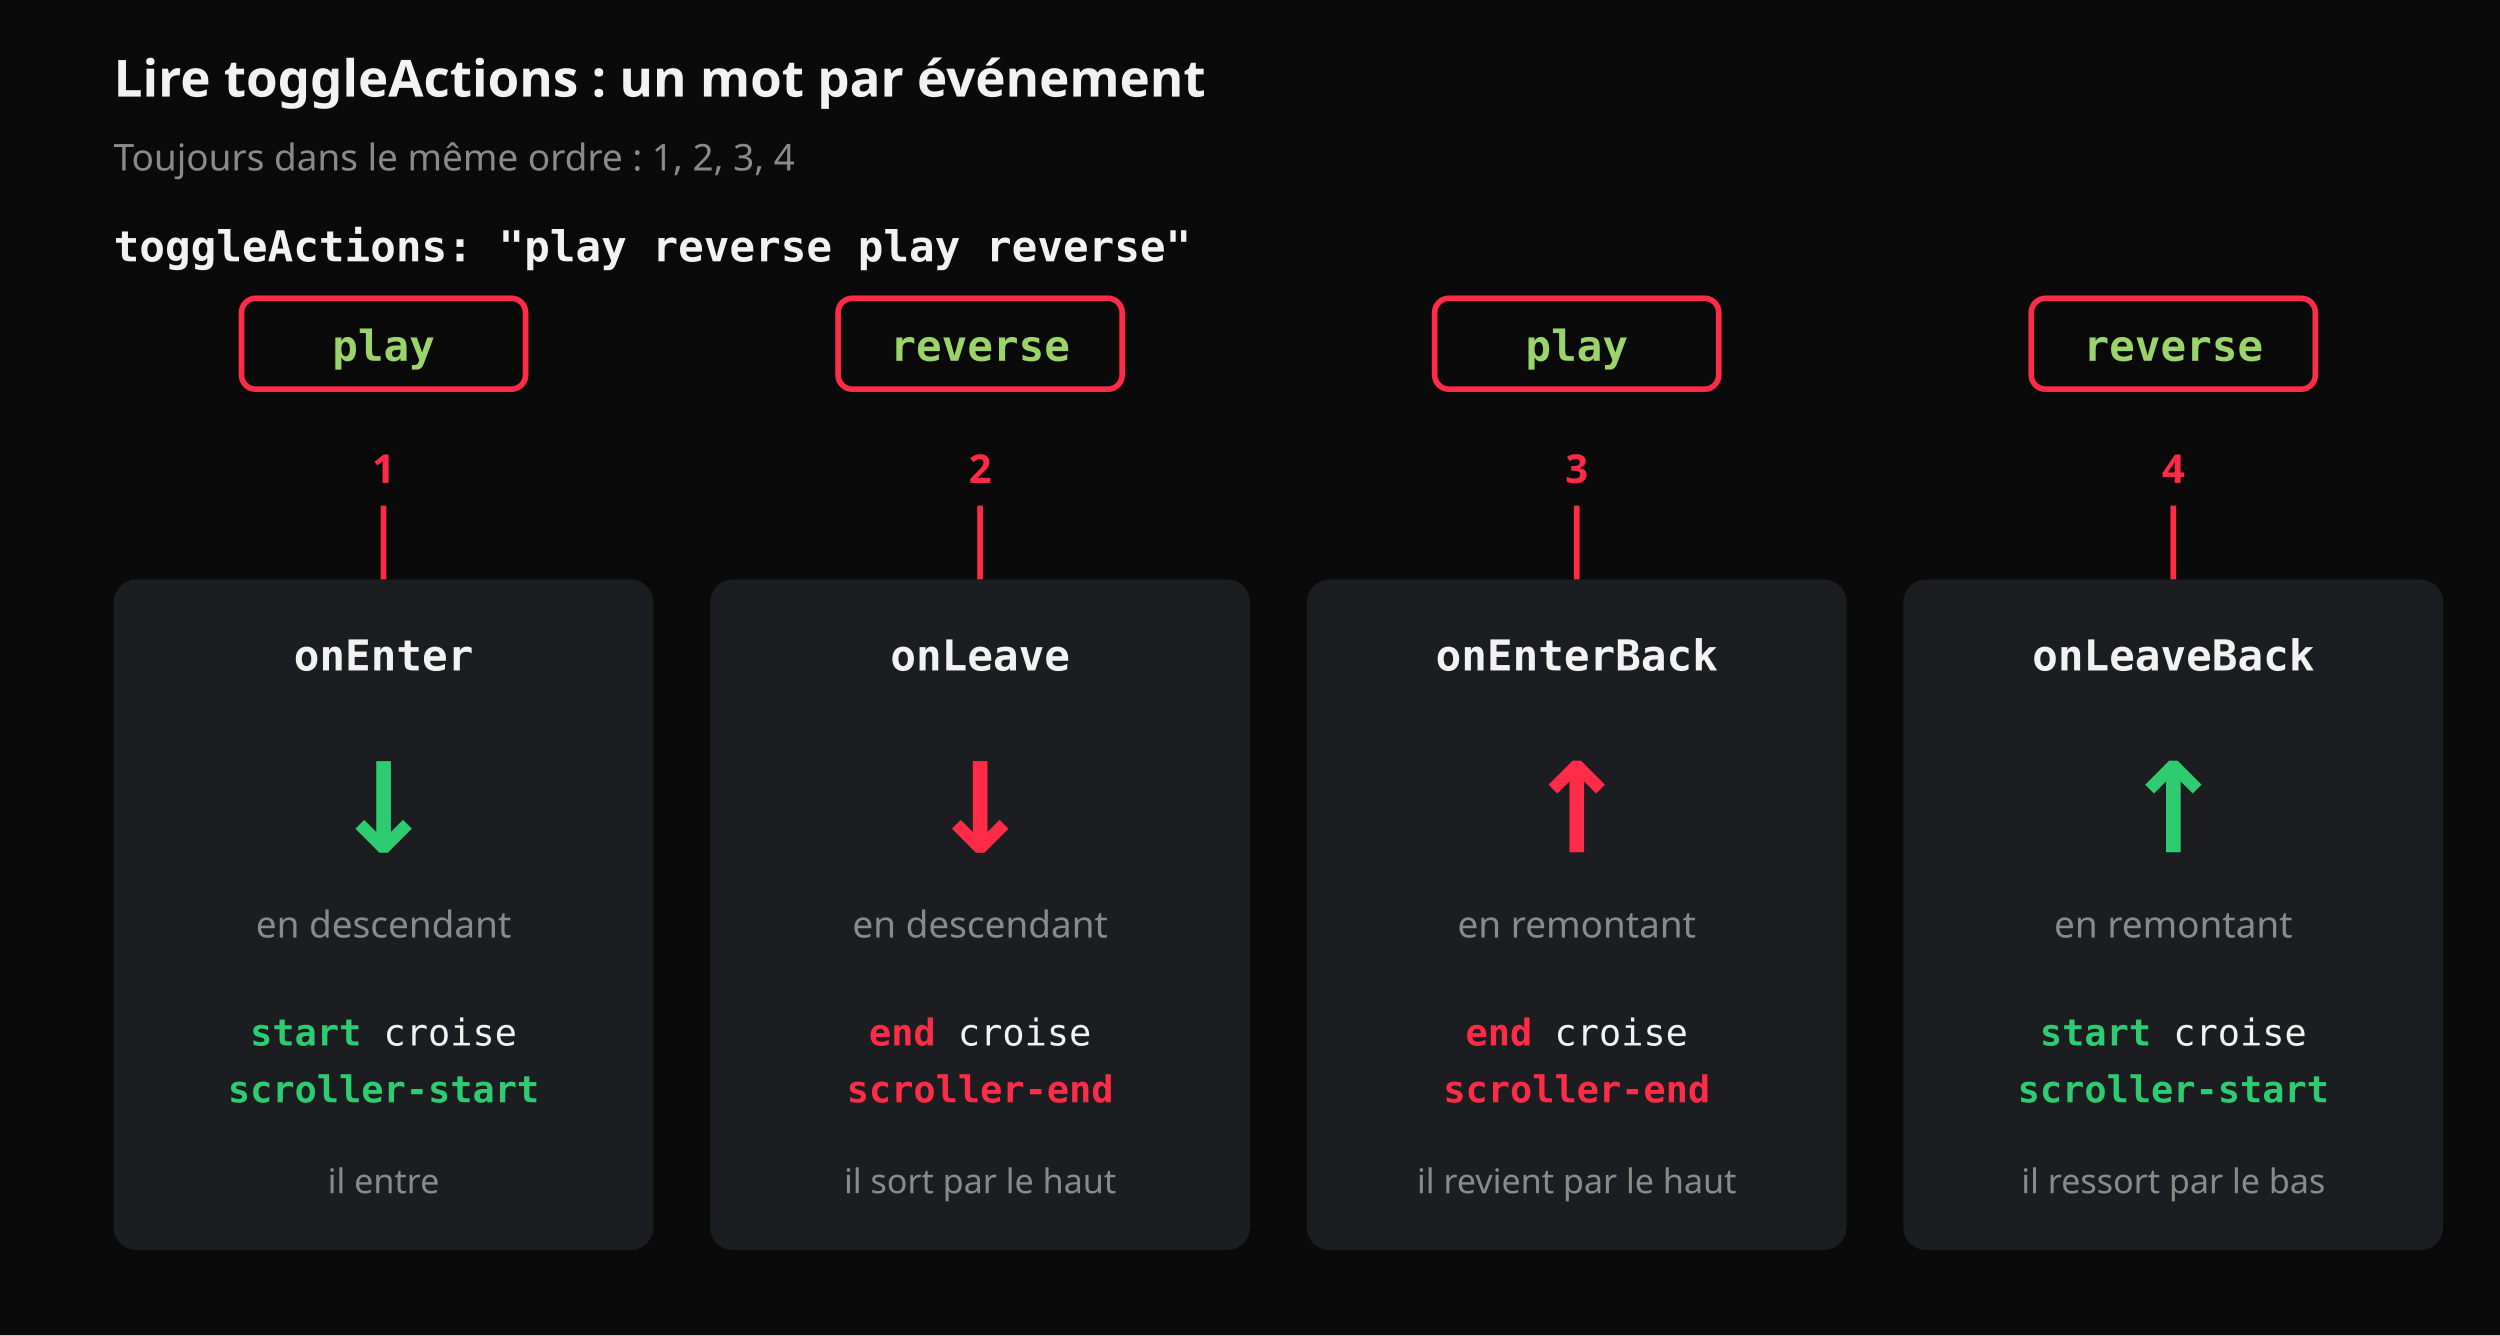
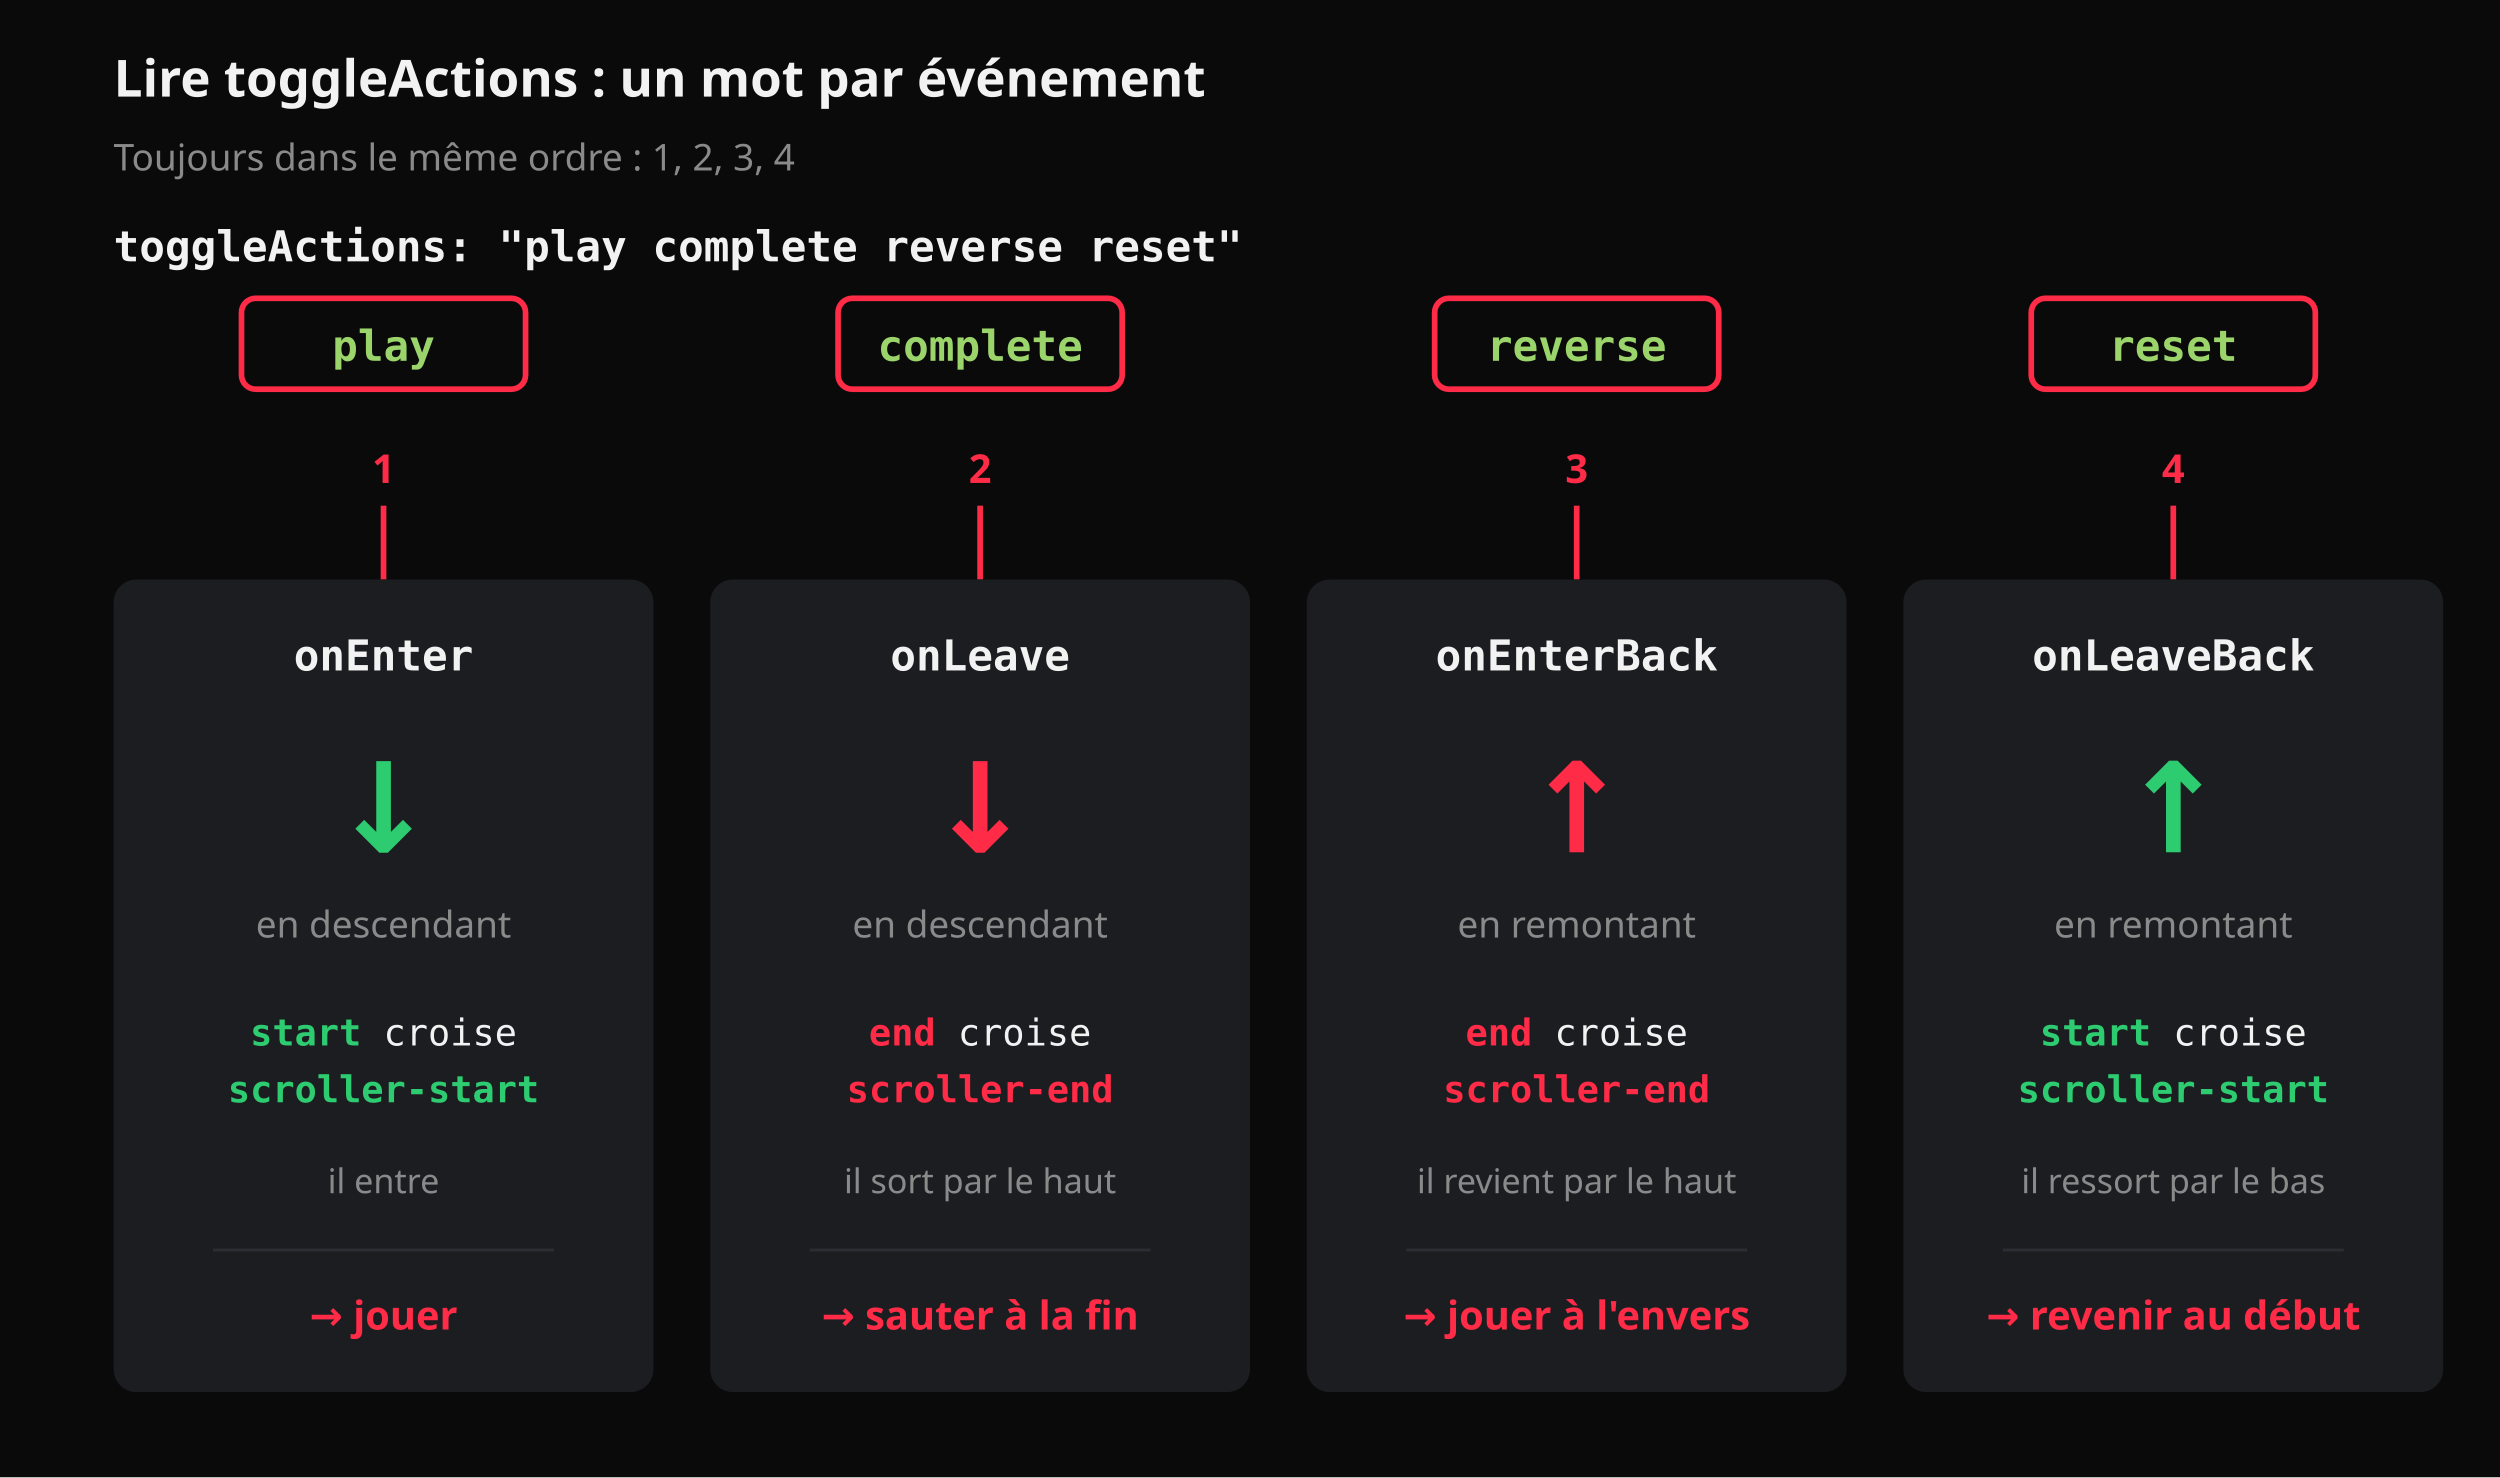
- <svg xmlns="http://www.w3.org/2000/svg" viewBox="0 0 880 470" role="img" aria-label="toggleActions reçoit quatre mots, un par événement, dans l'ordre : onEnter (start croise scroller-start en descendant), onLeave (end croise scroller-end en descendant), onEnterBack (end recroise scroller-end en remontant), onLeaveBack (start recroise scroller-start en remontant). Dans l'exemple : play, reverse, play, reverse.">
-   <rect width="880" height="470" fill="#0A0A0A" />
+ <svg xmlns="http://www.w3.org/2000/svg" viewBox="0 0 880 520" role="img" aria-label="toggleActions reçoit quatre mots, un par événement, dans l'ordre. Ici : play au onEnter (jouer), complete au onLeave (sauter à la fin), reverse au onEnterBack (jouer à l'envers), reset au onLeaveBack (revenir au début).">
+   <rect width="880" height="520" fill="#0A0A0A" />
  <text x="40" y="34" fill="#F2F2F2" font-family="Poppins, system-ui, sans-serif" font-size="18" font-weight="700" text-anchor="start">Lire toggleActions : un mot par événement</text>
  <text x="40" y="60" fill="#8A8A8A" font-family="Poppins, system-ui, sans-serif" font-size="13" font-weight="400" text-anchor="start">Toujours dans le même ordre : 1, 2, 3, 4</text>
-   <text x="40" y="92" fill="#F2F2F2" font-family="ui-monospace, Consolas, monospace" font-size="15" font-weight="700" text-anchor="start">toggleActions: "play reverse play reverse"</text>
+   <text x="40" y="92" fill="#F2F2F2" font-family="ui-monospace, Consolas, monospace" font-size="15" font-weight="700" text-anchor="start">toggleActions: "play complete reverse reset"</text>
  <rect x="85" y="105" width="100" height="32" rx="5" fill="none" stroke="#FF2B47" stroke-width="2" />
  <text x="135" y="127" fill="#9BD46A" font-family="ui-monospace, Consolas, monospace" font-size="15" font-weight="700" text-anchor="middle">play</text>
  <text x="135" y="170" fill="#FF2B47" font-family="Poppins, system-ui, sans-serif" font-size="14" font-weight="700" text-anchor="middle">1</text>
  <line x1="135" y1="178" x2="135" y2="204" stroke="#FF2B47" stroke-width="2" />
  <rect x="295" y="105" width="100" height="32" rx="5" fill="none" stroke="#FF2B47" stroke-width="2" />
-   <text x="345" y="127" fill="#9BD46A" font-family="ui-monospace, Consolas, monospace" font-size="15" font-weight="700" text-anchor="middle">reverse</text>
+   <text x="345" y="127" fill="#9BD46A" font-family="ui-monospace, Consolas, monospace" font-size="15" font-weight="700" text-anchor="middle">complete</text>
  <text x="345" y="170" fill="#FF2B47" font-family="Poppins, system-ui, sans-serif" font-size="14" font-weight="700" text-anchor="middle">2</text>
  <line x1="345" y1="178" x2="345" y2="204" stroke="#FF2B47" stroke-width="2" />
  <rect x="505" y="105" width="100" height="32" rx="5" fill="none" stroke="#FF2B47" stroke-width="2" />
-   <text x="555" y="127" fill="#9BD46A" font-family="ui-monospace, Consolas, monospace" font-size="15" font-weight="700" text-anchor="middle">play</text>
+   <text x="555" y="127" fill="#9BD46A" font-family="ui-monospace, Consolas, monospace" font-size="15" font-weight="700" text-anchor="middle">reverse</text>
  <text x="555" y="170" fill="#FF2B47" font-family="Poppins, system-ui, sans-serif" font-size="14" font-weight="700" text-anchor="middle">3</text>
  <line x1="555" y1="178" x2="555" y2="204" stroke="#FF2B47" stroke-width="2" />
  <rect x="715" y="105" width="100" height="32" rx="5" fill="none" stroke="#FF2B47" stroke-width="2" />
-   <text x="765" y="127" fill="#9BD46A" font-family="ui-monospace, Consolas, monospace" font-size="15" font-weight="700" text-anchor="middle">reverse</text>
+   <text x="765" y="127" fill="#9BD46A" font-family="ui-monospace, Consolas, monospace" font-size="15" font-weight="700" text-anchor="middle">reset</text>
  <text x="765" y="170" fill="#FF2B47" font-family="Poppins, system-ui, sans-serif" font-size="14" font-weight="700" text-anchor="middle">4</text>
  <line x1="765" y1="178" x2="765" y2="204" stroke="#FF2B47" stroke-width="2" />
-   <rect x="40" y="204" width="190" height="236" rx="8" fill="#1C1D21" />
+   <rect x="40" y="204" width="190" height="286" rx="8" fill="#1C1D21" />
  <text x="135" y="236" fill="#F2F2F2" font-family="ui-monospace, Consolas, monospace" font-size="15" font-weight="700" text-anchor="middle">onEnter</text>
  <text x="135" y="300" fill="#2ECC71" font-family="Poppins, system-ui, sans-serif" font-size="44" font-weight="700" text-anchor="middle">↓</text>
  <text x="135" y="330" fill="#8A8A8A" font-family="Poppins, system-ui, sans-serif" font-size="13" font-weight="400" text-anchor="middle">en descendant</text>
  <text x="135" y="368" fill="#F2F2F2" font-family="ui-monospace, Consolas, monospace" font-size="13" font-weight="400" text-anchor="middle">
    <tspan fill="#2ECC71" font-weight="700">start</tspan> croise</text>
  <text x="135" y="388" fill="#2ECC71" font-family="ui-monospace, Consolas, monospace" font-size="13" font-weight="700" text-anchor="middle">scroller-start</text>
  <text x="135" y="420" fill="#8A8A8A" font-family="Poppins, system-ui, sans-serif" font-size="12" font-weight="400" text-anchor="middle">il entre</text>
-   <rect x="250" y="204" width="190" height="236" rx="8" fill="#1C1D21" />
+   <line x1="75" y1="440" x2="195" y2="440" stroke="#2B2D33" />
+   <text x="135" y="468" fill="#FF2B47" font-family="Poppins, system-ui, sans-serif" font-size="14" font-weight="700" text-anchor="middle">→ jouer</text>
+   <rect x="250" y="204" width="190" height="286" rx="8" fill="#1C1D21" />
  <text x="345" y="236" fill="#F2F2F2" font-family="ui-monospace, Consolas, monospace" font-size="15" font-weight="700" text-anchor="middle">onLeave</text>
  <text x="345" y="300" fill="#FF2B47" font-family="Poppins, system-ui, sans-serif" font-size="44" font-weight="700" text-anchor="middle">↓</text>
  <text x="345" y="330" fill="#8A8A8A" font-family="Poppins, system-ui, sans-serif" font-size="13" font-weight="400" text-anchor="middle">en descendant</text>
  <text x="345" y="368" fill="#F2F2F2" font-family="ui-monospace, Consolas, monospace" font-size="13" font-weight="400" text-anchor="middle">
    <tspan fill="#FF2B47" font-weight="700">end</tspan> croise</text>
  <text x="345" y="388" fill="#FF2B47" font-family="ui-monospace, Consolas, monospace" font-size="13" font-weight="700" text-anchor="middle">scroller-end</text>
  <text x="345" y="420" fill="#8A8A8A" font-family="Poppins, system-ui, sans-serif" font-size="12" font-weight="400" text-anchor="middle">il sort par le haut</text>
-   <rect x="460" y="204" width="190" height="236" rx="8" fill="#1C1D21" />
+   <line x1="285" y1="440" x2="405" y2="440" stroke="#2B2D33" />
+   <text x="345" y="468" fill="#FF2B47" font-family="Poppins, system-ui, sans-serif" font-size="14" font-weight="700" text-anchor="middle">→ sauter à la fin</text>
+   <rect x="460" y="204" width="190" height="286" rx="8" fill="#1C1D21" />
  <text x="555" y="236" fill="#F2F2F2" font-family="ui-monospace, Consolas, monospace" font-size="15" font-weight="700" text-anchor="middle">onEnterBack</text>
  <text x="555" y="300" fill="#FF2B47" font-family="Poppins, system-ui, sans-serif" font-size="44" font-weight="700" text-anchor="middle">↑</text>
  <text x="555" y="330" fill="#8A8A8A" font-family="Poppins, system-ui, sans-serif" font-size="13" font-weight="400" text-anchor="middle">en remontant</text>
  <text x="555" y="368" fill="#F2F2F2" font-family="ui-monospace, Consolas, monospace" font-size="13" font-weight="400" text-anchor="middle">
    <tspan fill="#FF2B47" font-weight="700">end</tspan> croise</text>
  <text x="555" y="388" fill="#FF2B47" font-family="ui-monospace, Consolas, monospace" font-size="13" font-weight="700" text-anchor="middle">scroller-end</text>
  <text x="555" y="420" fill="#8A8A8A" font-family="Poppins, system-ui, sans-serif" font-size="12" font-weight="400" text-anchor="middle">il revient par le haut</text>
-   <rect x="670" y="204" width="190" height="236" rx="8" fill="#1C1D21" />
+   <line x1="495" y1="440" x2="615" y2="440" stroke="#2B2D33" />
+   <text x="555" y="468" fill="#FF2B47" font-family="Poppins, system-ui, sans-serif" font-size="14" font-weight="700" text-anchor="middle">→ jouer à l'envers</text>
+   <rect x="670" y="204" width="190" height="286" rx="8" fill="#1C1D21" />
  <text x="765" y="236" fill="#F2F2F2" font-family="ui-monospace, Consolas, monospace" font-size="15" font-weight="700" text-anchor="middle">onLeaveBack</text>
  <text x="765" y="300" fill="#2ECC71" font-family="Poppins, system-ui, sans-serif" font-size="44" font-weight="700" text-anchor="middle">↑</text>
  <text x="765" y="330" fill="#8A8A8A" font-family="Poppins, system-ui, sans-serif" font-size="13" font-weight="400" text-anchor="middle">en remontant</text>
  <text x="765" y="368" fill="#F2F2F2" font-family="ui-monospace, Consolas, monospace" font-size="13" font-weight="400" text-anchor="middle">
    <tspan fill="#2ECC71" font-weight="700">start</tspan> croise</text>
  <text x="765" y="388" fill="#2ECC71" font-family="ui-monospace, Consolas, monospace" font-size="13" font-weight="700" text-anchor="middle">scroller-start</text>
  <text x="765" y="420" fill="#8A8A8A" font-family="Poppins, system-ui, sans-serif" font-size="12" font-weight="400" text-anchor="middle">il ressort par le bas</text>
+   <line x1="705" y1="440" x2="825" y2="440" stroke="#2B2D33" />
+   <text x="765" y="468" fill="#FF2B47" font-family="Poppins, system-ui, sans-serif" font-size="14" font-weight="700" text-anchor="middle">→ revenir au début</text>
</svg>
